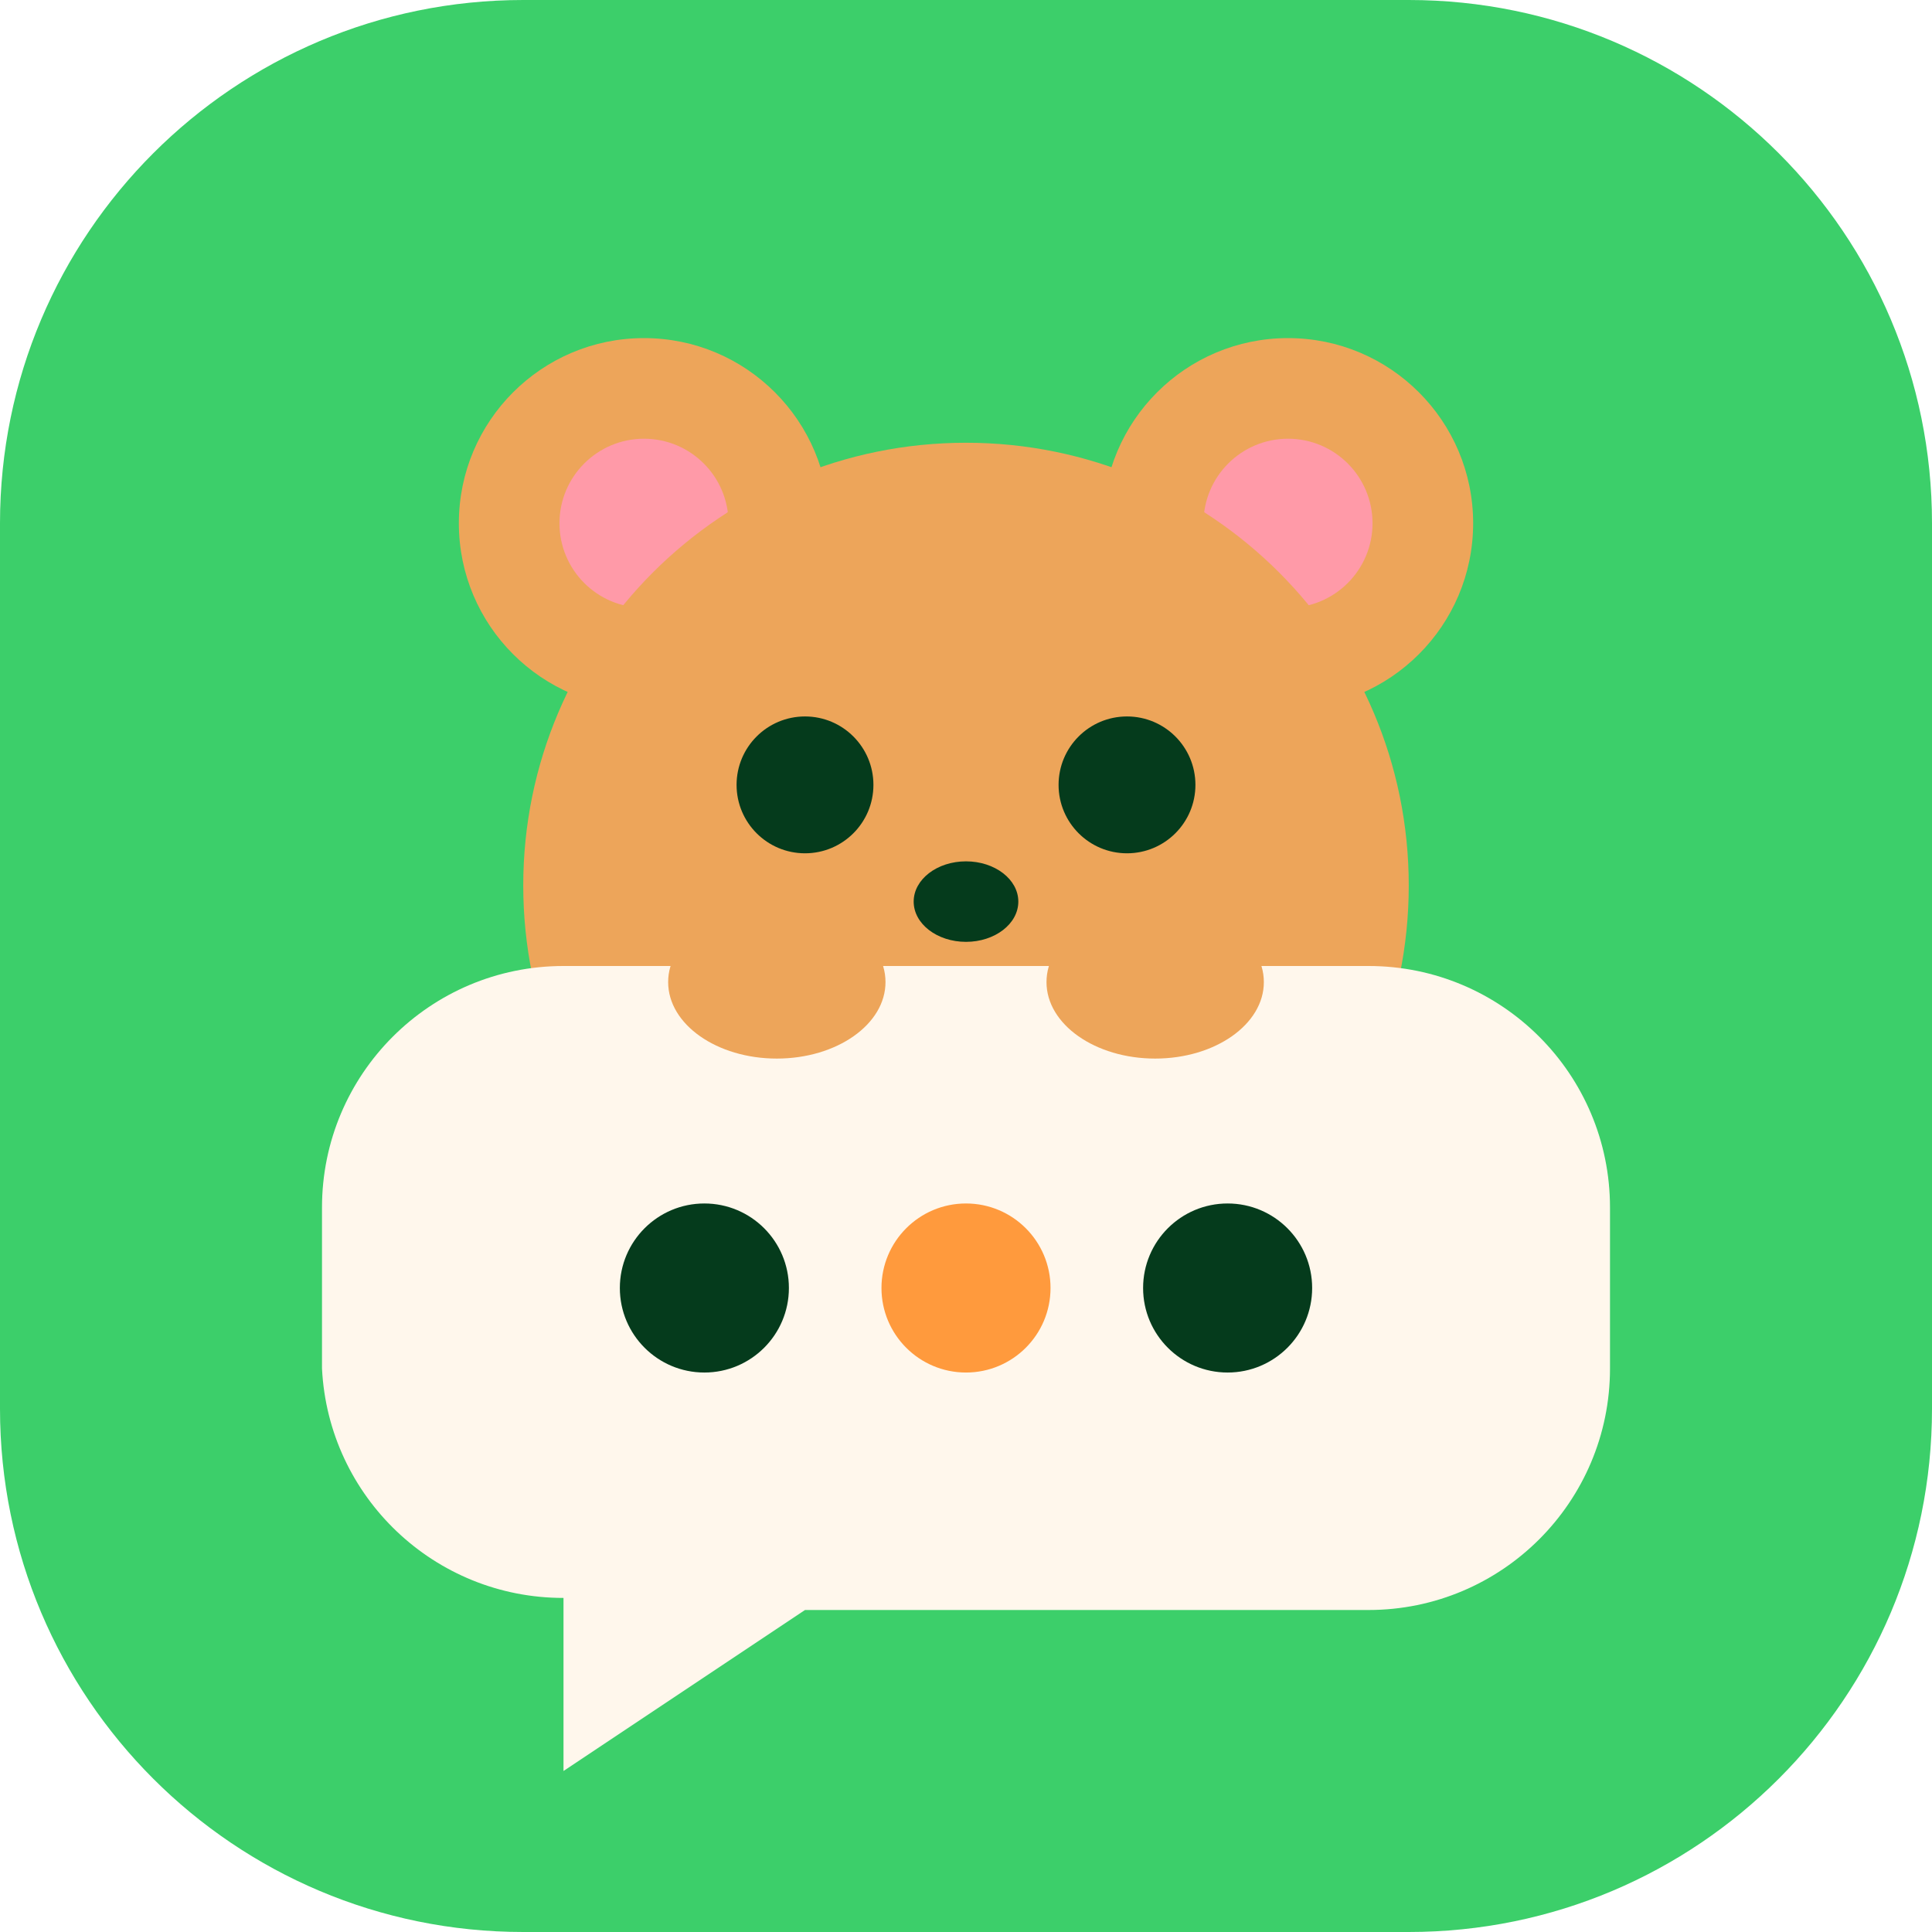
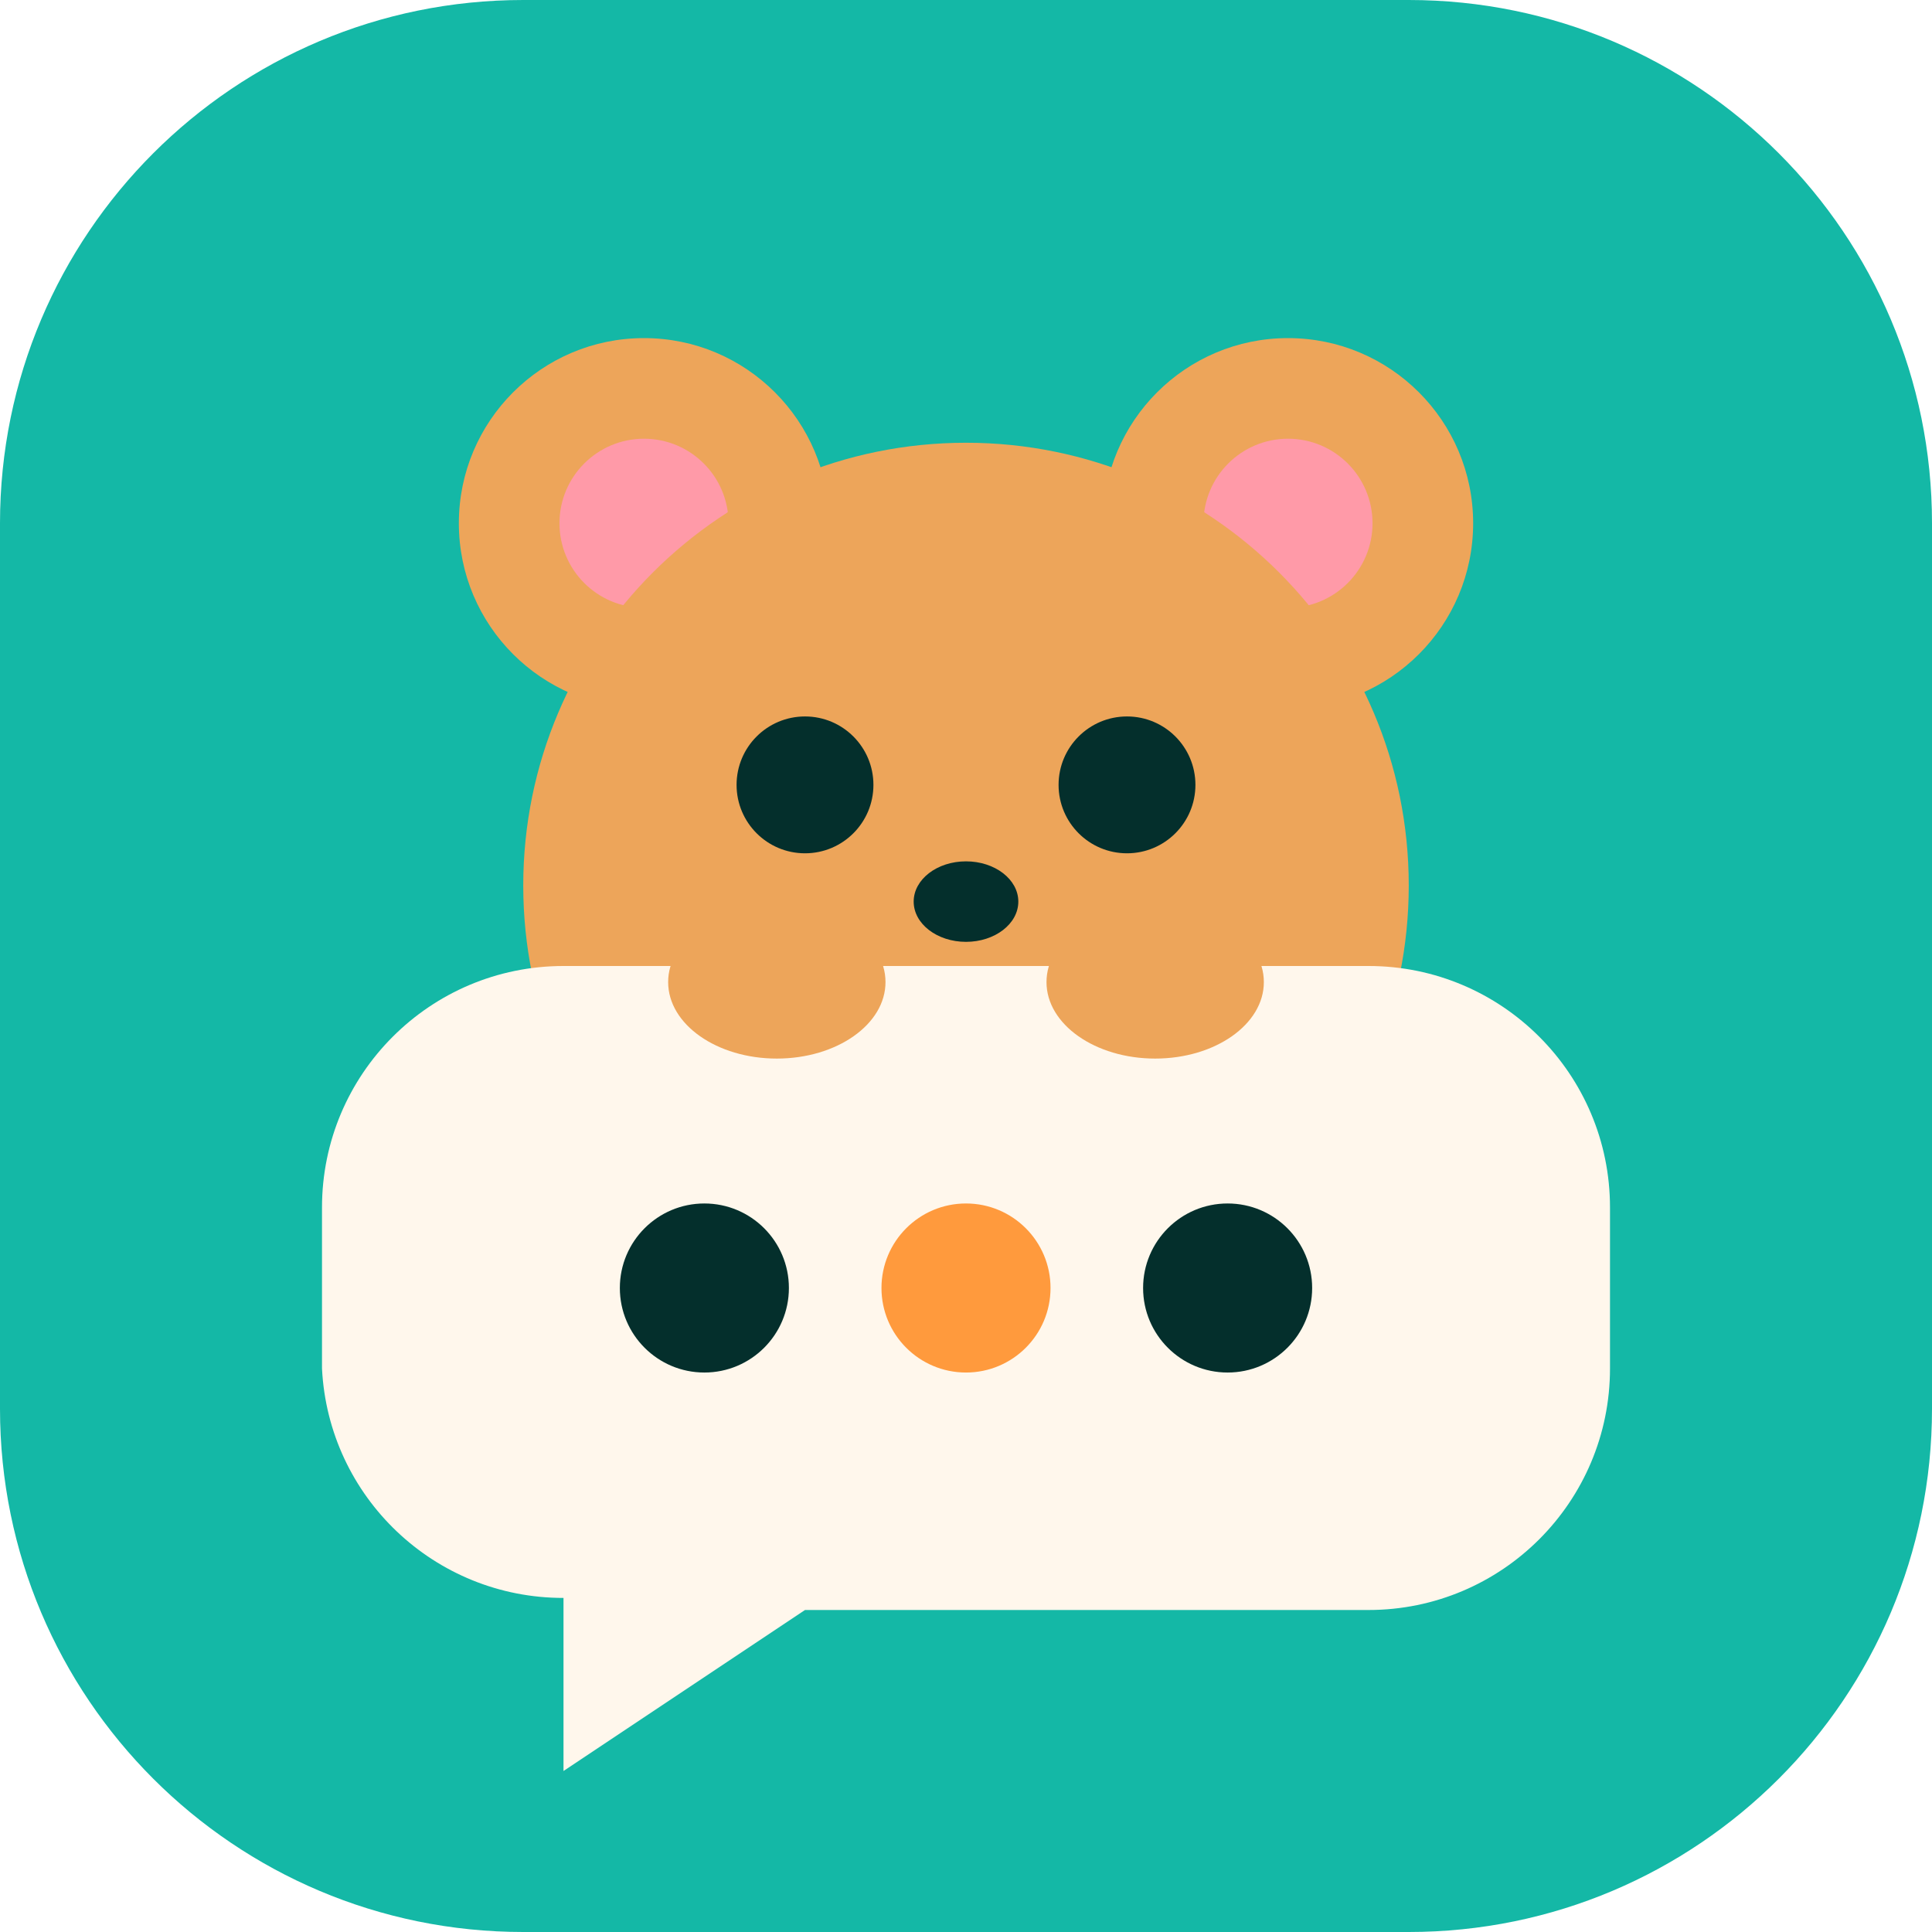
<svg xmlns="http://www.w3.org/2000/svg" width="32" height="32" viewBox="0 0 48 48" role="img" aria-label="Hamstalk">
-   <rect width="48" height="48" rx="13" fill="#3ccf6a" />
+   <rect width="48" height="48" rx="13" fill="#14b8a6" />
  <circle cx="16" cy="13" r="4.6" fill="#eda55a" />
  <circle cx="16" cy="13" r="2.1" fill="#ff9aa8" />
  <circle cx="32" cy="13" r="4.6" fill="#eda55a" />
  <circle cx="32" cy="13" r="2.1" fill="#ff9aa8" />
  <circle cx="24" cy="22" r="11" fill="#eda55a" />
-   <circle cx="20" cy="19.5" r="1.7" fill="#053b1c" />
-   <circle cx="28" cy="19.5" r="1.7" fill="#053b1c" />
-   <ellipse cx="24" cy="22.4" rx="1.3" ry="1" fill="#053b1c" />
+   <circle cx="20" cy="19.5" r="1.7" fill="#042f2c" />
+   <circle cx="28" cy="19.5" r="1.7" fill="#042f2c" />
+   <ellipse cx="24" cy="22.4" rx="1.3" ry="1" fill="#042f2c" />
  <path d="M14 24h20a6 6 0 0 1 6 6v4a6 6 0 0 1-6 6H20l-6 4v-4.3a6 6 0 0 1-6-5.7v-4a6 6 0 0 1 6-6z" fill="#fff7ec" />
  <ellipse cx="19.3" cy="24.4" rx="2.7" ry="1.9" fill="#eda55a" />
  <ellipse cx="28.7" cy="24.4" rx="2.7" ry="1.9" fill="#eda55a" />
-   <circle cx="17.5" cy="32" r="2.1" fill="#053b1c" />
+   <circle cx="17.5" cy="32" r="2.1" fill="#042f2c" />
  <circle cx="24" cy="32" r="2.1" fill="#ff9a3d" />
-   <circle cx="30.5" cy="32" r="2.1" fill="#053b1c" />
+   <circle cx="30.5" cy="32" r="2.1" fill="#042f2c" />
</svg>
